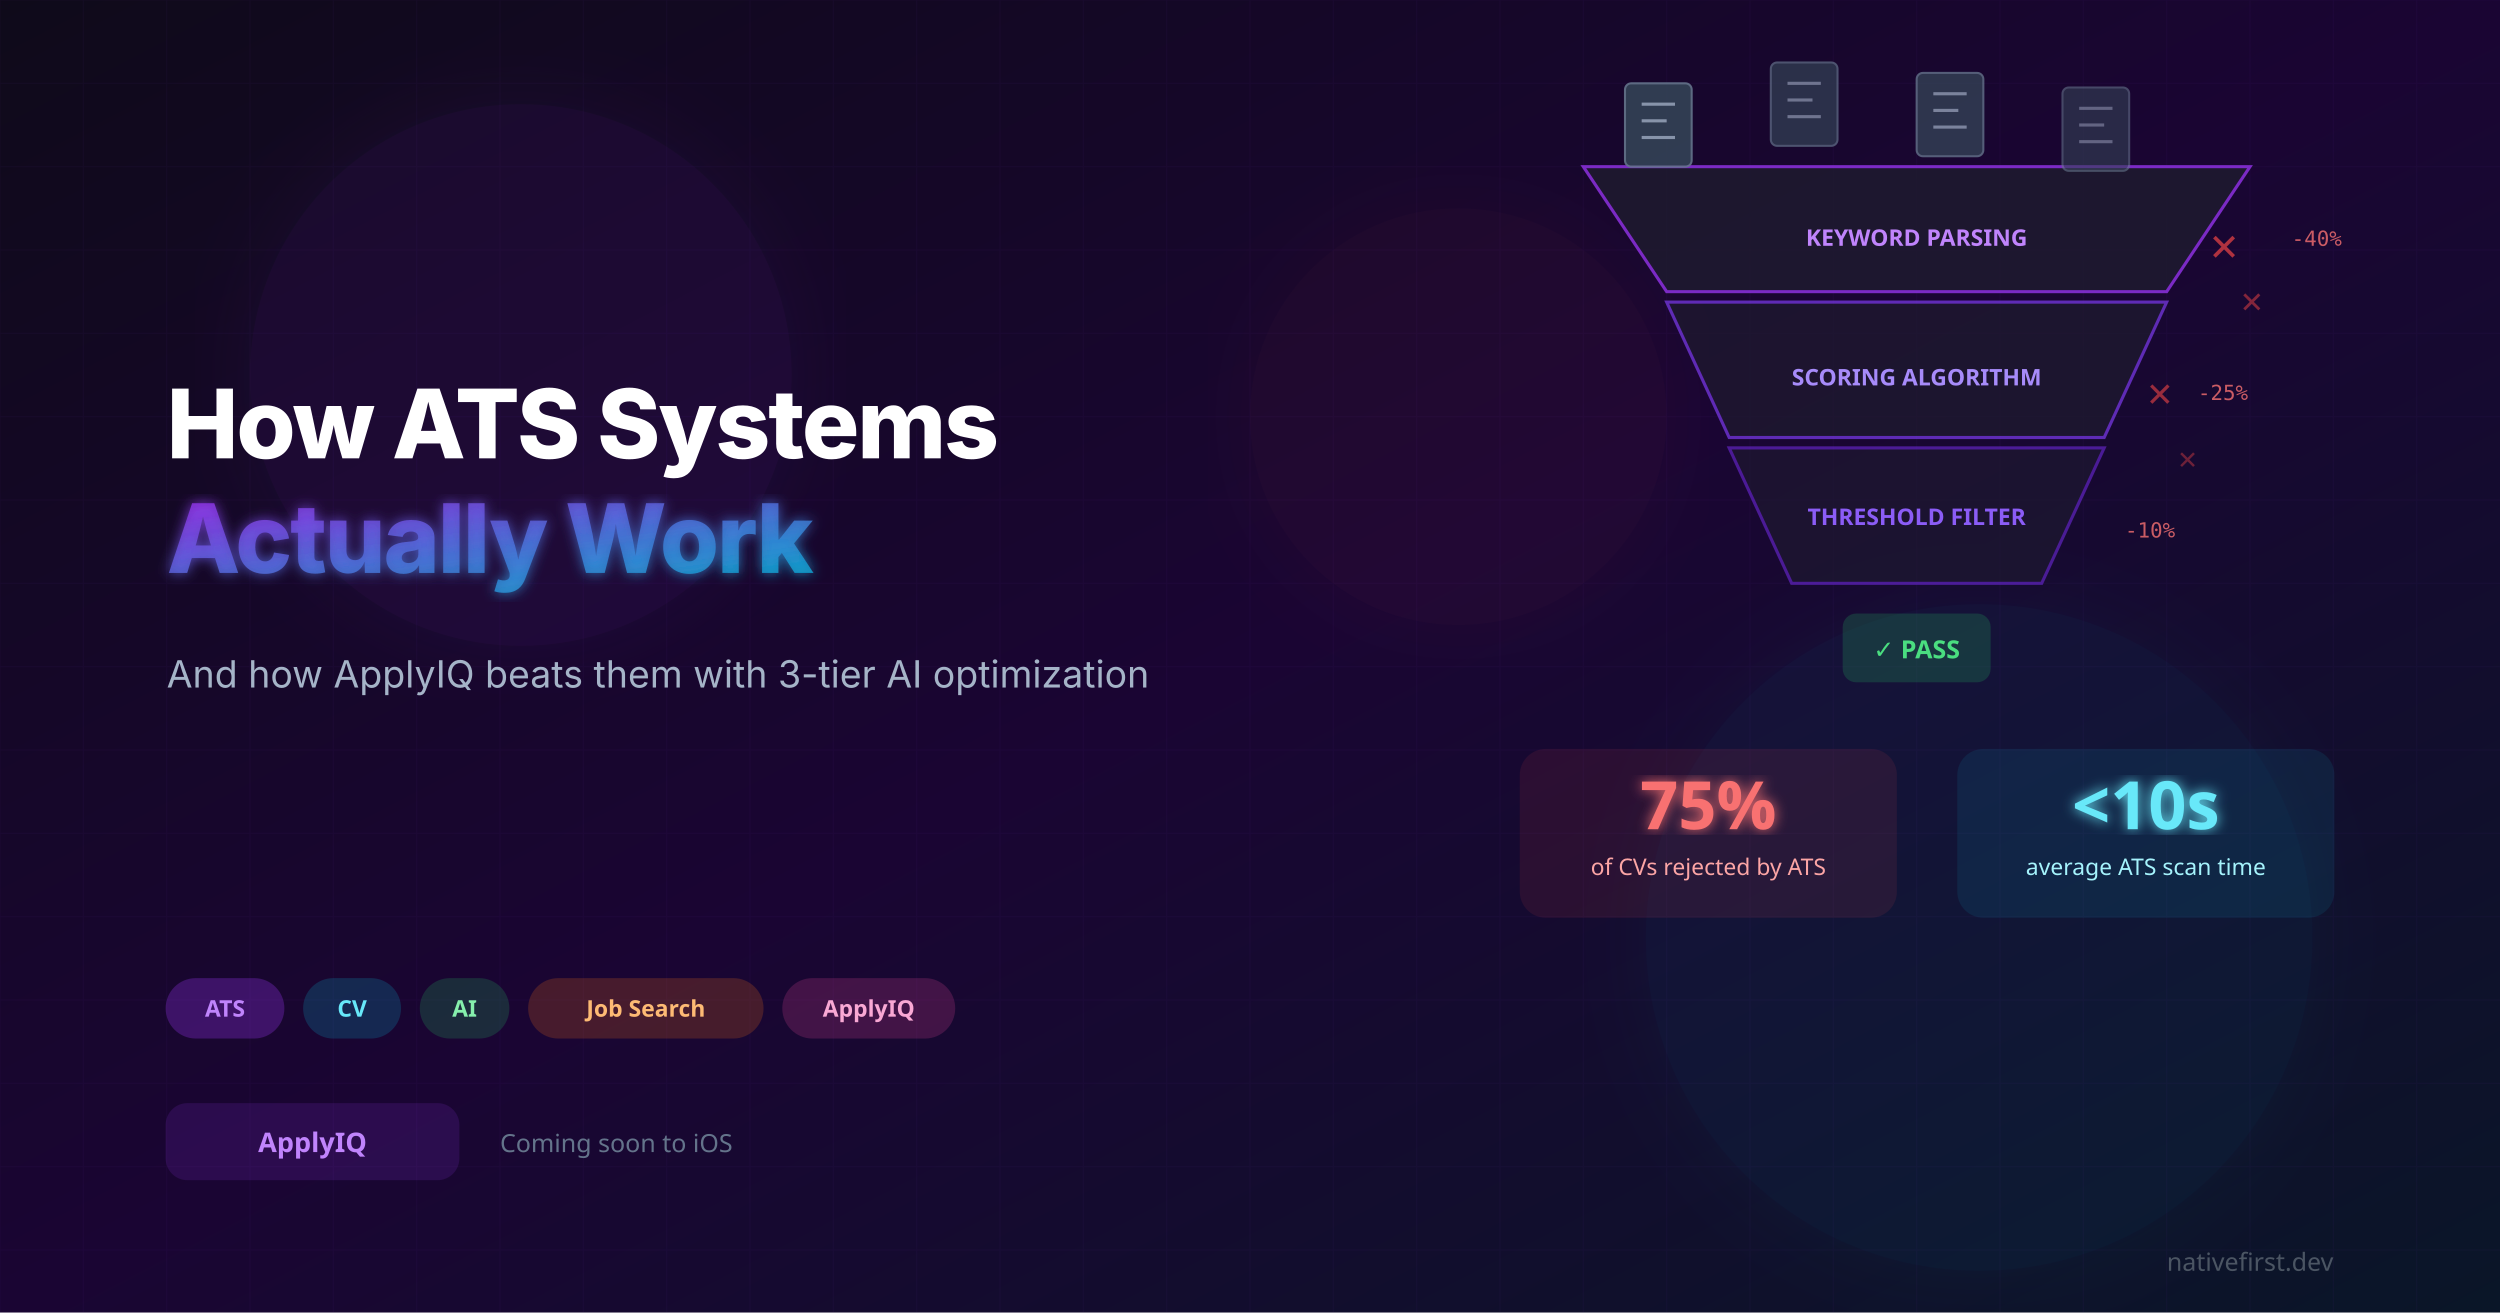
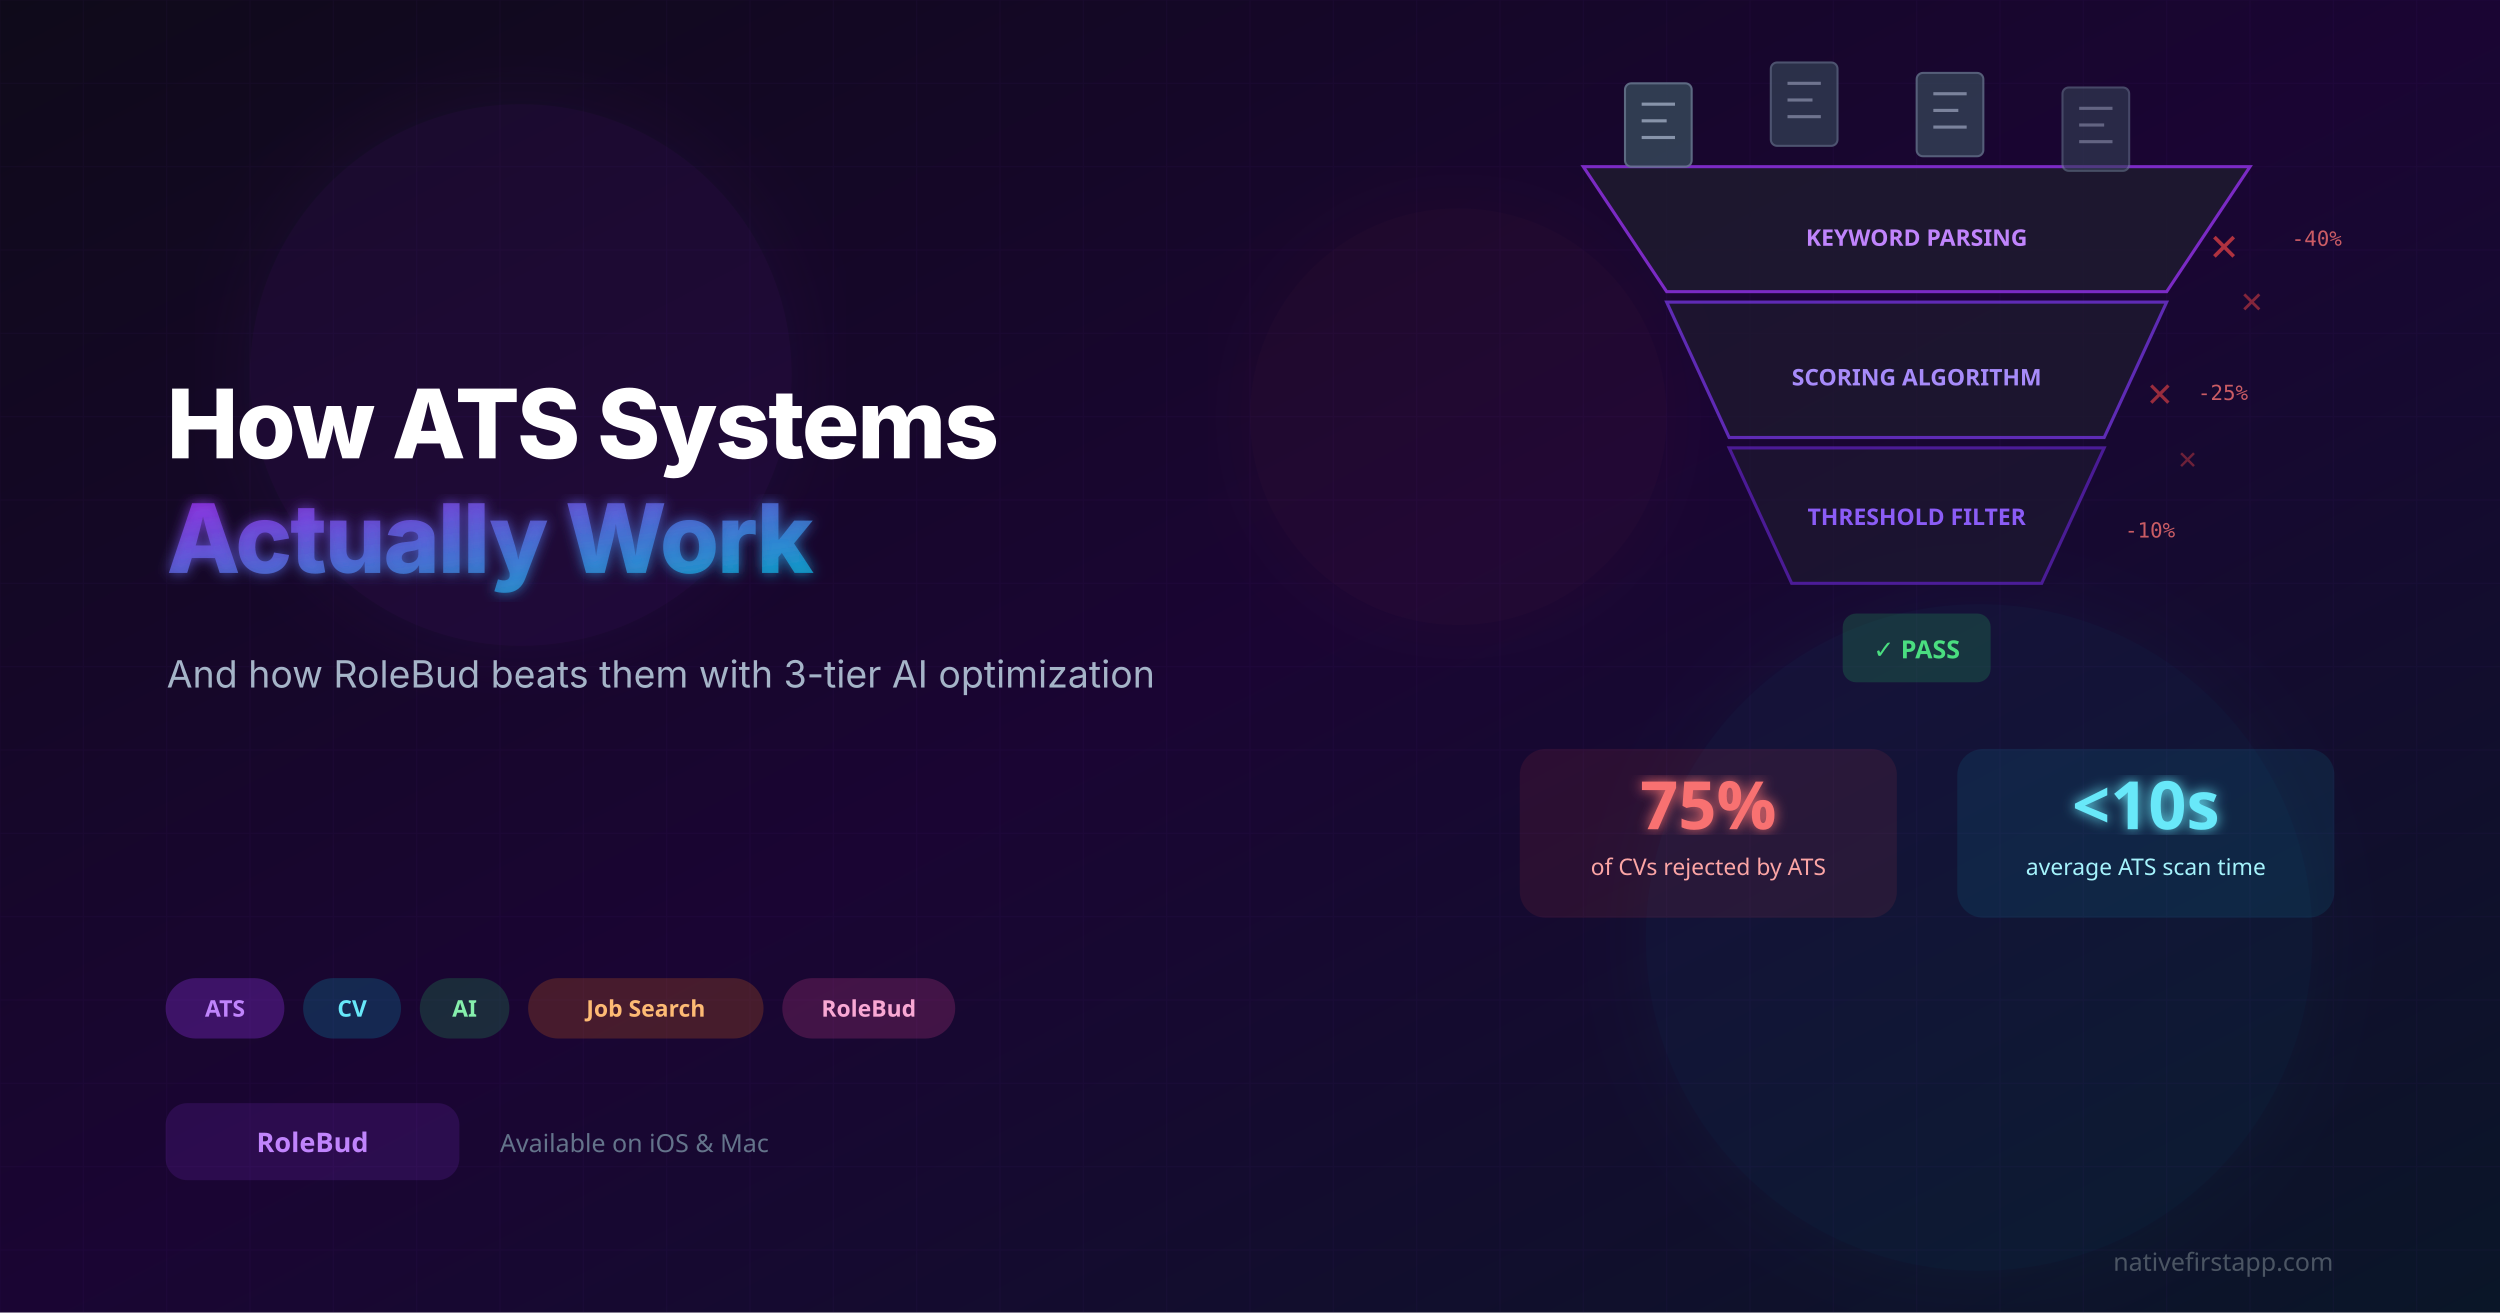
<svg xmlns="http://www.w3.org/2000/svg" viewBox="0 0 1200 630" width="1200" height="630">
  <defs>
    <linearGradient id="bgGrad" x1="0%" y1="0%" x2="100%" y2="100%">
      <stop offset="0%" style="stop-color:#0f0a1a;stop-opacity:1" />
      <stop offset="50%" style="stop-color:#1a0533;stop-opacity:1" />
      <stop offset="100%" style="stop-color:#0a1628;stop-opacity:1" />
    </linearGradient>
    <linearGradient id="purpleGlow" x1="0%" y1="0%" x2="100%" y2="100%">
      <stop offset="0%" style="stop-color:#9333ea;stop-opacity:0.8" />
      <stop offset="100%" style="stop-color:#06b6d4;stop-opacity:0.8" />
    </linearGradient>
    <linearGradient id="redGrad" x1="0%" y1="0%" x2="100%" y2="0%">
      <stop offset="0%" style="stop-color:#ef4444;stop-opacity:0.8" />
      <stop offset="100%" style="stop-color:#f97316;stop-opacity:0.8" />
    </linearGradient>
    <linearGradient id="greenGrad" x1="0%" y1="0%" x2="100%" y2="0%">
      <stop offset="0%" style="stop-color:#22c55e;stop-opacity:0.8" />
      <stop offset="100%" style="stop-color:#06b6d4;stop-opacity:0.8" />
    </linearGradient>
    <filter id="glow">
      <feGaussianBlur stdDeviation="3" result="coloredBlur" />
      <feMerge>
        <feMergeNode in="coloredBlur" />
        <feMergeNode in="SourceGraphic" />
      </feMerge>
    </filter>
    <filter id="bigGlow">
      <feGaussianBlur stdDeviation="20" result="coloredBlur" />
      <feMerge>
        <feMergeNode in="coloredBlur" />
        <feMergeNode in="SourceGraphic" />
      </feMerge>
    </filter>
  </defs>
  <rect width="1200" height="630" fill="url(#bgGrad)" />
  <g opacity="0.04" stroke="#9333ea" stroke-width="0.5">
    <line x1="0" y1="0" x2="0" y2="630" />
    <line x1="40" y1="0" x2="40" y2="630" />
    <line x1="80" y1="0" x2="80" y2="630" />
    <line x1="120" y1="0" x2="120" y2="630" />
    <line x1="160" y1="0" x2="160" y2="630" />
    <line x1="200" y1="0" x2="200" y2="630" />
    <line x1="240" y1="0" x2="240" y2="630" />
    <line x1="280" y1="0" x2="280" y2="630" />
    <line x1="320" y1="0" x2="320" y2="630" />
    <line x1="360" y1="0" x2="360" y2="630" />
    <line x1="400" y1="0" x2="400" y2="630" />
    <line x1="440" y1="0" x2="440" y2="630" />
    <line x1="480" y1="0" x2="480" y2="630" />
    <line x1="520" y1="0" x2="520" y2="630" />
    <line x1="560" y1="0" x2="560" y2="630" />
    <line x1="600" y1="0" x2="600" y2="630" />
    <line x1="640" y1="0" x2="640" y2="630" />
    <line x1="680" y1="0" x2="680" y2="630" />
    <line x1="720" y1="0" x2="720" y2="630" />
    <line x1="760" y1="0" x2="760" y2="630" />
    <line x1="800" y1="0" x2="800" y2="630" />
    <line x1="840" y1="0" x2="840" y2="630" />
    <line x1="880" y1="0" x2="880" y2="630" />
    <line x1="920" y1="0" x2="920" y2="630" />
    <line x1="960" y1="0" x2="960" y2="630" />
    <line x1="1000" y1="0" x2="1000" y2="630" />
    <line x1="1040" y1="0" x2="1040" y2="630" />
    <line x1="1080" y1="0" x2="1080" y2="630" />
    <line x1="1120" y1="0" x2="1120" y2="630" />
    <line x1="1160" y1="0" x2="1160" y2="630" />
    <line x1="0" y1="0" x2="1200" y2="0" />
    <line x1="0" y1="40" x2="1200" y2="40" />
    <line x1="0" y1="80" x2="1200" y2="80" />
    <line x1="0" y1="120" x2="1200" y2="120" />
    <line x1="0" y1="160" x2="1200" y2="160" />
    <line x1="0" y1="200" x2="1200" y2="200" />
    <line x1="0" y1="240" x2="1200" y2="240" />
    <line x1="0" y1="280" x2="1200" y2="280" />
    <line x1="0" y1="320" x2="1200" y2="320" />
    <line x1="0" y1="360" x2="1200" y2="360" />
    <line x1="0" y1="400" x2="1200" y2="400" />
    <line x1="0" y1="440" x2="1200" y2="440" />
    <line x1="0" y1="480" x2="1200" y2="480" />
    <line x1="0" y1="520" x2="1200" y2="520" />
    <line x1="0" y1="560" x2="1200" y2="560" />
    <line x1="0" y1="600" x2="1200" y2="600" />
  </g>
  <circle cx="250" cy="180" r="130" fill="#9333ea" opacity="0.07" filter="url(#bigGlow)" />
  <circle cx="950" cy="450" r="160" fill="#06b6d4" opacity="0.05" filter="url(#bigGlow)" />
  <circle cx="700" cy="200" r="100" fill="#ef4444" opacity="0.04" filter="url(#bigGlow)" />
  <g transform="translate(700, 80)">
    <polygon points="60,0 380,0 340,60 100,60" fill="#1e1b2e" stroke="#9333ea" stroke-width="1.5" opacity="0.8" />
    <polygon points="100,65 340,65 310,130 130,130" fill="#1e1b2e" stroke="#7c3aed" stroke-width="1.5" opacity="0.7" />
    <polygon points="130,135 310,135 280,200 160,200" fill="#1e1b2e" stroke="#6d28d9" stroke-width="1.5" opacity="0.6" />
    <g opacity="0.9">
      <rect x="80" y="-40" width="32" height="40" rx="3" fill="#334155" stroke="#64748b" stroke-width="1" />
      <line x1="88" y1="-30" x2="104" y2="-30" stroke="#94a3b8" stroke-width="1.5" />
      <line x1="88" y1="-22" x2="100" y2="-22" stroke="#94a3b8" stroke-width="1.5" />
      <line x1="88" y1="-14" x2="104" y2="-14" stroke="#94a3b8" stroke-width="1.5" />
    </g>
    <g opacity="0.7">
      <rect x="150" y="-50" width="32" height="40" rx="3" fill="#334155" stroke="#64748b" stroke-width="1" />
      <line x1="158" y1="-40" x2="174" y2="-40" stroke="#94a3b8" stroke-width="1.5" />
      <line x1="158" y1="-32" x2="170" y2="-32" stroke="#94a3b8" stroke-width="1.5" />
      <line x1="158" y1="-24" x2="174" y2="-24" stroke="#94a3b8" stroke-width="1.5" />
    </g>
    <g opacity="0.8">
      <rect x="220" y="-45" width="32" height="40" rx="3" fill="#334155" stroke="#64748b" stroke-width="1" />
      <line x1="228" y1="-35" x2="244" y2="-35" stroke="#94a3b8" stroke-width="1.5" />
      <line x1="228" y1="-27" x2="240" y2="-27" stroke="#94a3b8" stroke-width="1.5" />
      <line x1="228" y1="-19" x2="244" y2="-19" stroke="#94a3b8" stroke-width="1.5" />
    </g>
    <g opacity="0.6">
      <rect x="290" y="-38" width="32" height="40" rx="3" fill="#334155" stroke="#64748b" stroke-width="1" />
      <line x1="298" y1="-28" x2="314" y2="-28" stroke="#94a3b8" stroke-width="1.5" />
      <line x1="298" y1="-20" x2="310" y2="-20" stroke="#94a3b8" stroke-width="1.5" />
      <line x1="298" y1="-12" x2="314" y2="-12" stroke="#94a3b8" stroke-width="1.5" />
    </g>
    <text x="220" y="38" text-anchor="middle" fill="#c084fc" font-family="system-ui" font-size="11" font-weight="600">KEYWORD PARSING</text>
    <text x="220" y="105" text-anchor="middle" fill="#a78bfa" font-family="system-ui" font-size="11" font-weight="600">SCORING ALGORITHM</text>
    <text x="220" y="172" text-anchor="middle" fill="#8b5cf6" font-family="system-ui" font-size="11" font-weight="600">THRESHOLD FILTER</text>
    <text x="360" y="45" fill="#ef4444" font-family="system-ui" font-size="18" font-weight="bold" opacity="0.7">✕</text>
    <text x="375" y="70" fill="#ef4444" font-family="system-ui" font-size="14" font-weight="bold" opacity="0.5">✕</text>
    <text x="330" y="115" fill="#ef4444" font-family="system-ui" font-size="16" font-weight="bold" opacity="0.6">✕</text>
    <text x="345" y="145" fill="#ef4444" font-family="system-ui" font-size="12" font-weight="bold" opacity="0.4">✕</text>
    <rect x="185" y="215" width="70" height="32" rx="6" fill="#22c55e" opacity="0.2" stroke="#22c55e" stroke-width="1" />
    <text x="220" y="236" text-anchor="middle" fill="#4ade80" font-family="system-ui" font-size="12" font-weight="700">✓ PASS</text>
    <text x="400" y="38" fill="#f87171" font-family="monospace" font-size="10" opacity="0.8">-40%</text>
    <text x="355" y="112" fill="#f87171" font-family="monospace" font-size="10" opacity="0.8">-25%</text>
    <text x="320" y="178" fill="#f87171" font-family="monospace" font-size="10" opacity="0.8">-10%</text>
  </g>
  <g transform="translate(730, 360)">
    <rect x="0" y="0" width="180" height="80" rx="12" fill="#ef4444" opacity="0.1" stroke="#ef4444" stroke-width="1" />
    <text x="90" y="38" text-anchor="middle" fill="#f87171" font-family="system-ui" font-size="32" font-weight="800" filter="url(#glow)">75%</text>
    <text x="90" y="60" text-anchor="middle" fill="#fca5a5" font-family="system-ui" font-size="11">of CVs rejected by ATS</text>
  </g>
  <g transform="translate(940, 360)">
    <rect x="0" y="0" width="180" height="80" rx="12" fill="#06b6d4" opacity="0.1" stroke="#06b6d4" stroke-width="1" />
    <text x="90" y="38" text-anchor="middle" fill="#67e8f9" font-family="system-ui" font-size="32" font-weight="800" filter="url(#glow)">&lt;10s</text>
    <text x="90" y="60" text-anchor="middle" fill="#a5f3fc" font-family="system-ui" font-size="11">average ATS scan time</text>
  </g>
  <text x="80" y="220" fill="#ffffff" font-family="system-ui, -apple-system, sans-serif" font-size="46" font-weight="800" letter-spacing="-1">
    How ATS Systems
  </text>
  <text x="80" y="275" fill="url(#purpleGlow)" font-family="system-ui, -apple-system, sans-serif" font-size="46" font-weight="800" letter-spacing="-1" filter="url(#glow)">
    Actually Work
  </text>
  <text x="80" y="330" fill="#a5b4c8" font-family="system-ui, -apple-system, sans-serif" font-size="18" font-weight="400">
-     And how ApplyIQ beats them with 3-tier AI optimization
+     And how RoleBud beats them with 3-tier AI optimization
  </text>
  <g transform="translate(80, 470)">
    <rect x="0" y="0" width="56" height="28" rx="14" fill="#9333ea" opacity="0.3" stroke="#9333ea" stroke-width="1" />
    <text x="28" y="18" text-anchor="middle" fill="#c084fc" font-family="system-ui" font-size="11" font-weight="600">ATS</text>
    <rect x="66" y="0" width="46" height="28" rx="14" fill="#06b6d4" opacity="0.2" stroke="#06b6d4" stroke-width="1" />
    <text x="89" y="18" text-anchor="middle" fill="#67e8f9" font-family="system-ui" font-size="11" font-weight="600">CV</text>
    <rect x="122" y="0" width="42" height="28" rx="14" fill="#22c55e" opacity="0.2" stroke="#22c55e" stroke-width="1" />
    <text x="143" y="18" text-anchor="middle" fill="#86efac" font-family="system-ui" font-size="11" font-weight="600">AI</text>
    <rect x="174" y="0" width="112" height="28" rx="14" fill="#f97316" opacity="0.2" stroke="#f97316" stroke-width="1" />
    <text x="230" y="18" text-anchor="middle" fill="#fdba74" font-family="system-ui" font-size="11" font-weight="600">Job Search</text>
    <rect x="296" y="0" width="82" height="28" rx="14" fill="#ec4899" opacity="0.2" stroke="#ec4899" stroke-width="1" />
-     <text x="337" y="18" text-anchor="middle" fill="#f9a8d4" font-family="system-ui" font-size="11" font-weight="600">ApplyIQ</text>
+     <text x="337" y="18" text-anchor="middle" fill="#f9a8d4" font-family="system-ui" font-size="11" font-weight="600">RoleBud</text>
  </g>
  <g transform="translate(80, 530)">
    <rect x="0" y="0" width="140" height="36" rx="10" fill="#9333ea" opacity="0.15" stroke="#9333ea" stroke-width="1" />
-     <text x="70" y="23" text-anchor="middle" fill="#c084fc" font-family="system-ui" font-size="13" font-weight="700">ApplyIQ</text>
+     <text x="70" y="23" text-anchor="middle" fill="#c084fc" font-family="system-ui" font-size="13" font-weight="700">RoleBud</text>
  </g>
-   <text x="240" y="553" fill="#64748b" font-family="system-ui" font-size="12">Coming soon to iOS</text>
-   <text x="1120" y="610" text-anchor="end" fill="#4b5563" font-family="system-ui" font-size="12">nativefirst.dev</text>
+   <text x="240" y="553" fill="#64748b" font-family="system-ui" font-size="12">Available on iOS &amp; Mac</text>
+   <text x="1120" y="610" text-anchor="end" fill="#4b5563" font-family="system-ui" font-size="12">nativefirstapp.com</text>
</svg>
